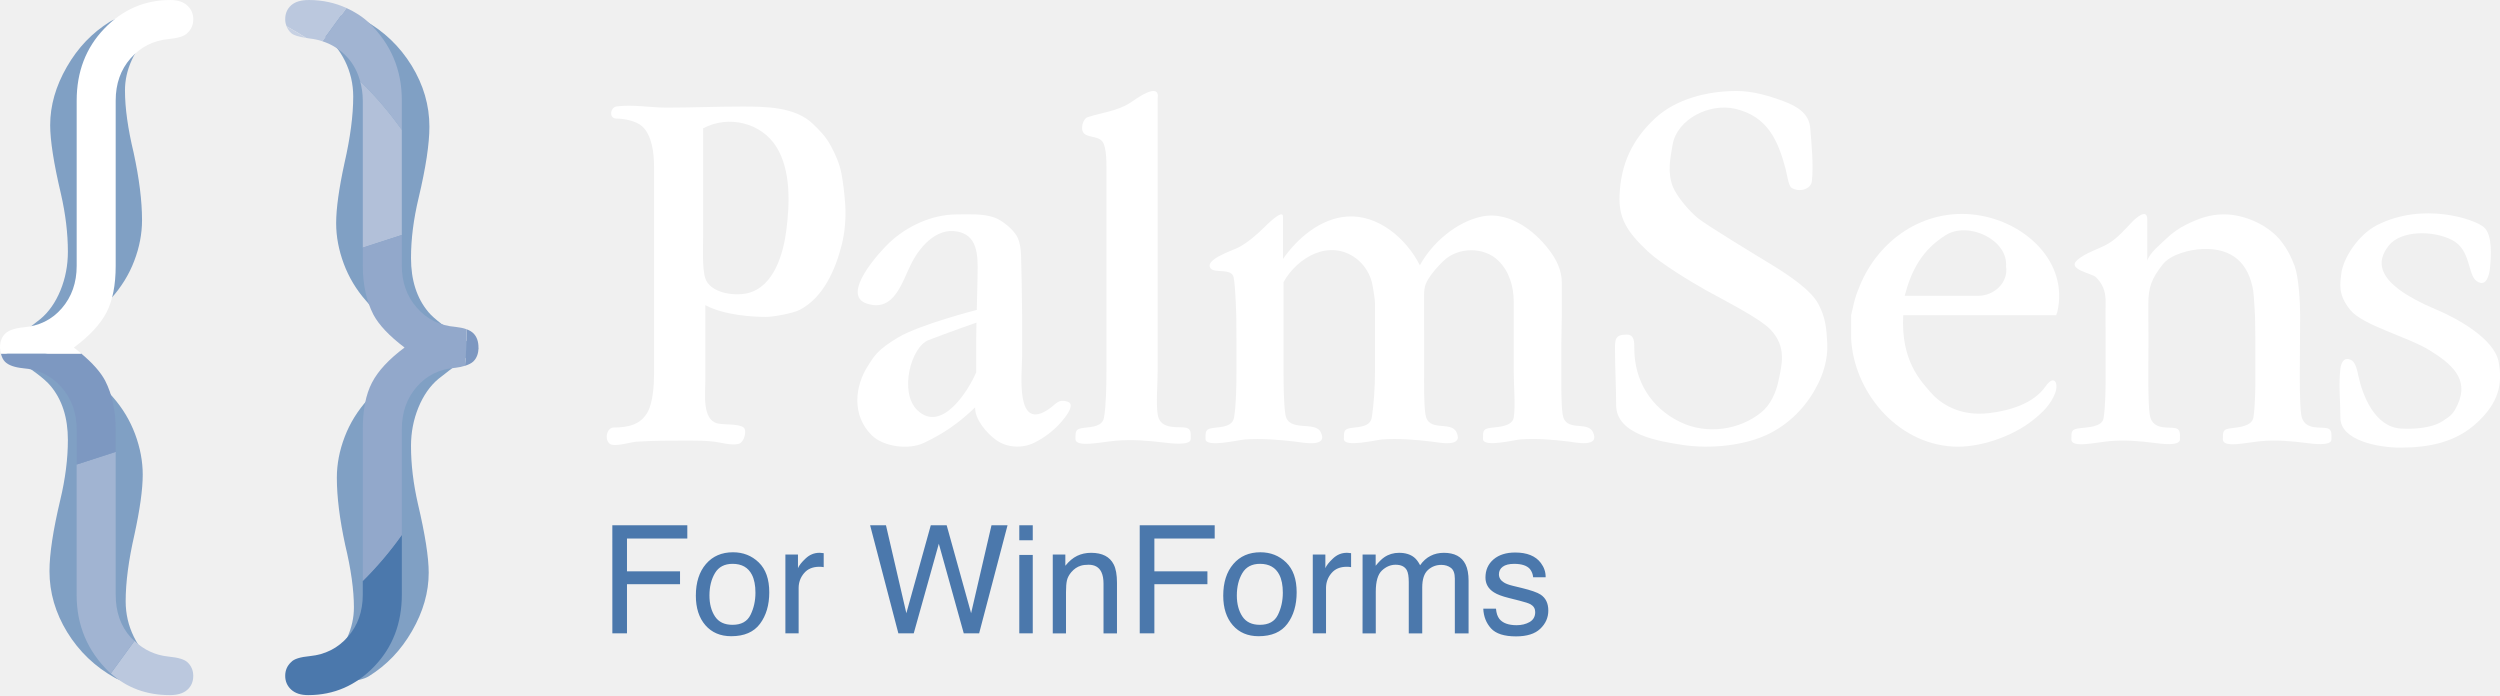
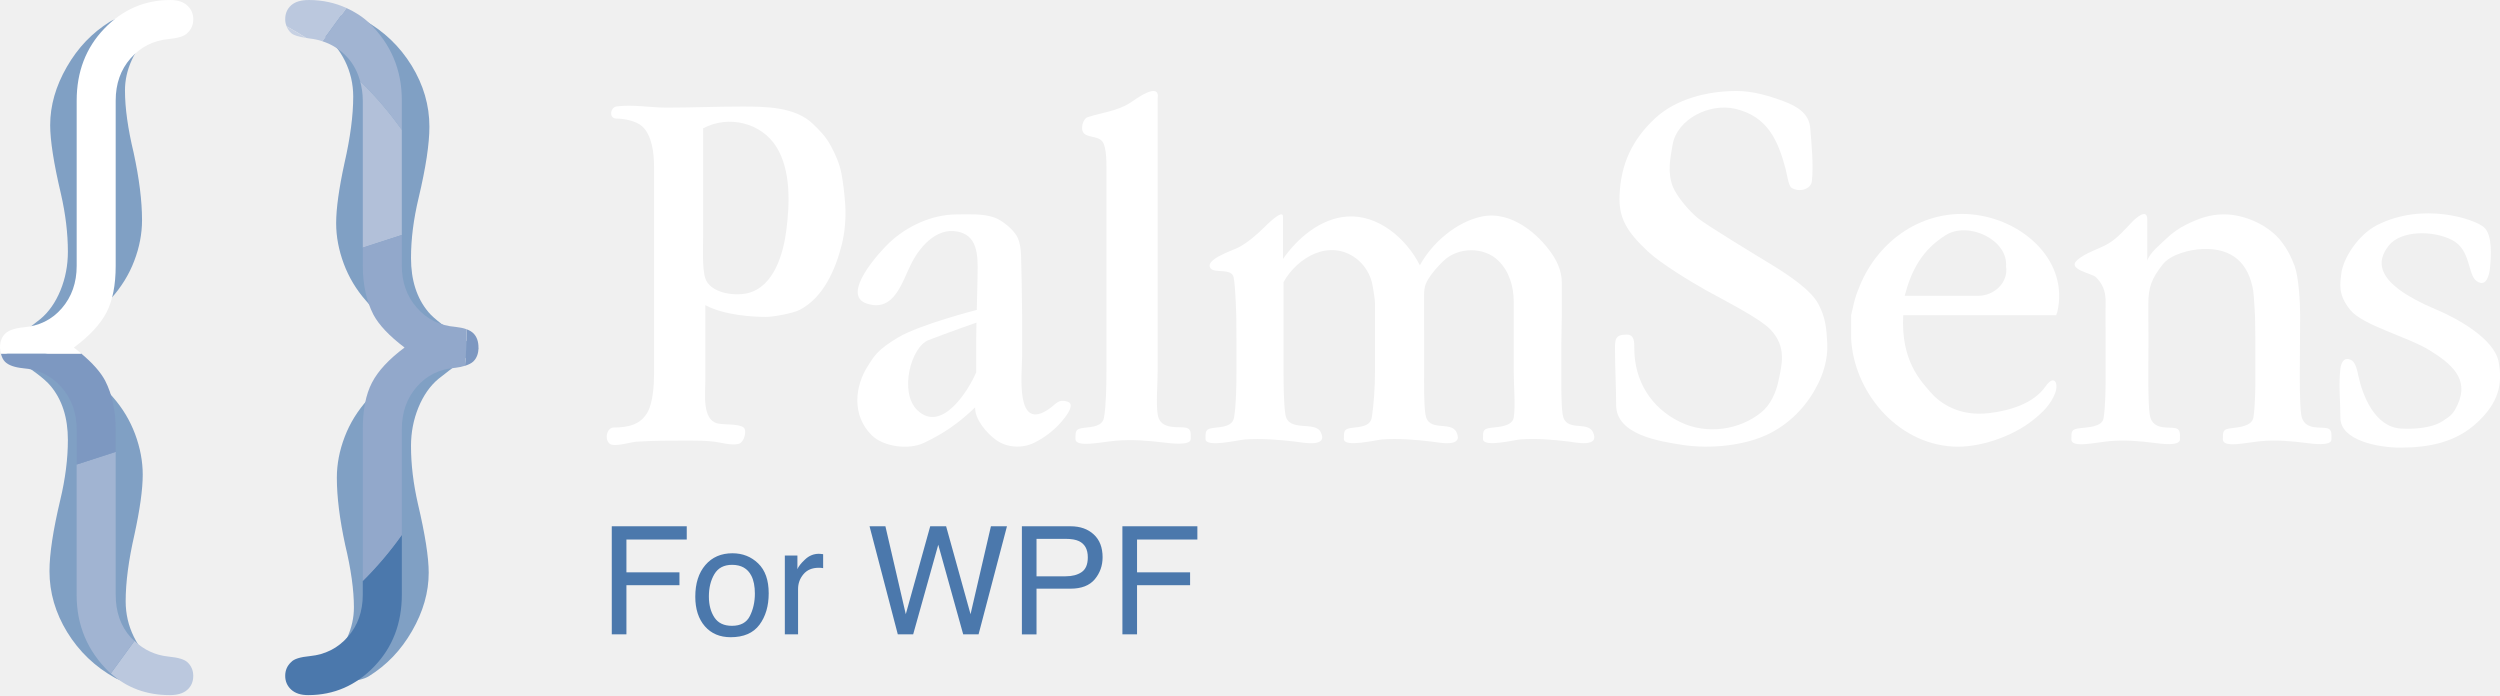
<svg xmlns="http://www.w3.org/2000/svg" width="132.73" height="36.905" version="1.1" viewBox="0 0 132.73 36.905">
  <g transform="translate(-25.93,-20.731)">
    <g fill="#80a0c4">
      <path d="m36.168 21.653c-0.9 0.178-1.656 0.499-2.273 0.964-0.406 0.342-0.73 0.776-0.969 1.302-0.241 0.526-0.361 1.063-0.361 1.611 0 0.928 0.154 2.035 0.463 3.32 0.295 1.367 0.443 2.556 0.443 3.568 0 0.723-0.139 1.449-0.417 2.172-0.276 0.726-0.691 1.396-1.247 2.011-0.528 0.641-1.108 1.14-1.736 1.495-0.628 0.357-1.51 0.685-2.642 0.986v0.082c1.145 0.369 2.053 0.752 2.725 1.148s1.26 0.894 1.764 1.497c0.519 0.588 0.913 1.244 1.184 1.967 0.269 0.726 0.406 1.442 0.406 2.153 0 0.779-0.148 1.844-0.443 3.199-0.309 1.353-0.463 2.529-0.463 3.525 0 0.67 0.146 1.299 0.435 1.888 0.289 0.586 0.663 1.032 1.117 1.331 0.432 0.357 1.104 0.622 2.014 0.8 0 0-3.064 0.646-4.128 0.051-1.067-0.593-1.912-1.403-2.542-2.428-0.628-1.027-0.941-2.105-0.941-3.24 0-0.916 0.191-2.172 0.571-3.773 0.272-1.133 0.406-2.199 0.406-3.197 0-1.177-0.306-2.134-0.923-2.871-0.615-0.738-2.659-1.92-2.659-1.92s1.595-1.203 2.125-1.627c0.443-0.369 0.797-0.875 1.062-1.516 0.263-0.644 0.395-1.326 0.395-2.052 0-0.969-0.122-1.994-0.369-3.074-0.38-1.613-0.571-2.83-0.571-3.65 0-1.039 0.295-2.071 0.886-3.096s1.334-1.8 2.29-2.399 4.398-0.227 4.398-0.227z" />
      <path d="m41.117 56.86c0.9-0.178 1.656-0.499 2.273-0.964 0.406-0.342 0.73-0.776 0.969-1.302 0.241-0.526 0.361-1.063 0.361-1.611 0-0.928-0.154-2.035-0.463-3.32-0.295-1.367-0.443-2.556-0.443-3.568 0-0.723 0.139-1.449 0.417-2.172 0.276-0.726 0.691-1.396 1.247-2.011 0.528-0.641 1.108-1.14 1.736-1.495 0.628-0.357 1.51-0.685 2.642-0.986v-0.082c-1.145-0.369-2.053-0.752-2.725-1.148s-1.26-0.894-1.764-1.497c-0.519-0.588-0.913-1.244-1.184-1.967-0.269-0.726-0.406-1.442-0.406-2.153 0-0.779 0.148-1.844 0.443-3.199 0.309-1.353 0.463-2.529 0.463-3.525 0-0.67-0.146-1.299-0.435-1.888-0.289-0.586-0.663-1.032-1.117-1.331-0.432-0.357-1.104-0.622-2.014-0.8 0 0 3.064-0.646 4.128-0.051 1.067 0.593 1.912 1.403 2.542 2.428 0.628 1.027 0.941 2.105 0.941 3.24 0 0.916-0.191 2.172-0.571 3.773-0.272 1.133-0.406 2.199-0.406 3.197 0 1.177 0.306 2.134 0.923 2.871 0.615 0.738 2.659 1.92 2.659 1.92s-1.595 1.203-2.125 1.627c-0.443 0.369-0.797 0.875-1.062 1.516-0.263 0.644-0.395 1.326-0.395 2.052 0 0.969 0.122 1.994 0.369 3.074 0.38 1.613 0.571 2.83 0.571 3.65 0 1.039-0.295 2.071-0.886 3.096s-1.334 1.8-2.29 2.399-4.398 0.227-4.398 0.227z" />
    </g>
  </g>
  <g transform="translate(-25.93,-20.731)" display="none">
    <path d="m38.763 62.282c12.15 0 22.132-9.43 23.03-21.354h-46.06c0.898 11.924 10.88 21.354 23.03 21.354z" fill="none" />
    <path d="m10.025 37.588h5.684c0.799-11.423 9.938-20.565 21.352-21.396v-5.697c-14.544 0.846-26.221 12.54-27.036 27.092z" fill="#28295e" />
    <path d="m67.5 40.956h-5.697c-0.831 11.414-9.973 20.553-21.396 21.352v5.684c14.552-0.815 26.246-12.492 27.092-27.036z" fill="#bbc8de" />
  </g>
  <g transform="translate(-25.93,-20.731)">
    <path d="m42.315 20.732c-0.406 0-0.715 0.093-0.926 0.28s-0.317 0.435-0.317 0.743c0 0.136 0.028 0.259 0.074 0.373 0.351 0.197 0.699 0.396 1.036 0.614 0.074 0.011 0.124 0.028 0.207 0.036 0.231 0.024 0.448 0.075 0.657 0.142l1.281-1.763c-0.602-0.273-1.267-0.426-2.011-0.426" fill="#bbc8de" />
    <path d="m44.325 21.158-1.281 1.763c0.511 0.163 0.961 0.449 1.342 0.87 0.32 0.354 0.533 0.775 0.662 1.247 0.815 0.792 1.555 1.657 2.215 2.587v-1.579c0-1.609-0.577-2.974-1.731-4.095-0.362-0.341-0.77-0.595-1.206-0.793" fill="#a1b4d2" />
    <path d="m50.693 38.209 8e-3 0.169c0 0.598-0.029 1.19-0.084 1.774 0.19-0.06 0.348-0.135 0.449-0.236 0.179-0.179 0.268-0.423 0.268-0.731 0-0.325-0.09-0.577-0.268-0.756-0.09-0.09-0.214-0.163-0.373-0.22" fill="#7d98c1" />
    <path d="m47.263 49.131c-0.62 0.874-1.313 1.691-2.072 2.444v0.723c0 0.894-0.264 1.641-0.792 2.242s-1.199 0.943-2.011 1.024c-0.52 0.049-0.853 0.154-0.999 0.317-0.211 0.195-0.317 0.439-0.317 0.731s0.106 0.536 0.317 0.731 0.512 0.293 0.902 0.293c1.365 0 2.535-0.508 3.51-1.524s1.463-2.287 1.463-3.815v-3.167" fill="#4b78ac" />
    <path d="m41.145 22.129c0.052 0.133 0.13 0.253 0.243 0.358 0.136 0.122 0.418 0.202 0.792 0.257-0.337-0.218-0.685-0.418-1.036-0.614" fill="#c7d1e3" />
    <path d="m45.048 25.039c0.087 0.319 0.143 0.658 0.143 1.032v7.809l2.072-0.673v-5.58c-0.659-0.93-1.4-1.795-2.215-2.587" fill="#b2c0d9" />
    <path d="m47.263 33.205-2.072 0.673v0.942c0 1.008 0.187 1.877 0.56 2.608 0.293 0.553 0.845 1.138 1.658 1.755-0.829 0.617-1.406 1.239-1.731 1.865s-0.487 1.45-0.487 2.474v8.053c0.759-0.754 1.452-1.57 2.072-2.444v-5.608c0-0.894 0.264-1.645 0.792-2.255 0.528-0.609 1.215-0.946 2.06-1.011 0.197-0.022 0.356-0.06 0.501-0.106 0.055-0.584 0.084-1.176 0.084-1.774l-8e-3 -0.169c-0.158-0.057-0.351-0.097-0.578-0.122-0.829-0.065-1.511-0.402-2.048-1.012-0.536-0.609-0.804-1.361-0.804-2.255v-1.615" fill="#92a8cb" />
    <path d="m33.07 54.758-1.255 1.726c0.847 0.763 1.888 1.152 3.132 1.152 0.406 0 0.715-0.094 0.926-0.28 0.211-0.187 0.317-0.435 0.317-0.743 0-0.293-0.106-0.537-0.317-0.731-0.163-0.146-0.496-0.244-1-0.293-0.705-0.072-1.303-0.357-1.804-0.831" fill="#bbc8de" />
    <path d="m32.071 44.721-2.072 0.673v6.928c0 1.609 0.577 2.974 1.73 4.095l0.086 0.066 1.255-1.726-0.194-0.181c-0.537-0.593-0.804-1.353-0.804-2.279v-7.577" fill="#a1b4d2" />
    <path d="m30.246 39.504h-4.267c0.041 0.171 0.106 0.323 0.219 0.436 0.179 0.179 0.495 0.293 0.951 0.341 0.829 0.065 1.511 0.402 2.048 1.012 0.536 0.609 0.804 1.361 0.804 2.254v1.848l2.072-0.673v-1.174c0-1.007-0.187-1.877-0.561-2.608-0.241-0.456-0.67-0.935-1.265-1.435" fill="#7d98c1" />
    <path d="m29.853 39.184c0.829-0.617 1.406-1.239 1.731-1.865 0.325-0.625 0.488-1.45 0.488-2.474v-8.775c0-0.894 0.264-1.641 0.792-2.242s1.198-0.943 2.011-1.024c0.52-0.049 0.853-0.154 1-0.317 0.211-0.195 0.317-0.439 0.317-0.731s-0.106-0.536-0.317-0.731c-0.212-0.195-0.512-0.293-0.902-0.293-1.365 0-2.535 0.508-3.51 1.524s-1.462 2.287-1.462 3.815v8.775c0 0.894-0.264 1.645-0.792 2.255-0.528 0.609-1.215 0.946-2.06 1.011-0.455 0.049-0.772 0.163-0.951 0.341s-0.268 0.422-0.268 0.731c0 0.12 0.025 0.22 0.05 0.32h4.267c-0.126-0.106-0.25-0.212-0.393-0.32z" fill="#fff" />
    <g display="none" fill="#4b78ac">
      <path d="m58.483 48.499h3.896v0.665h-3.107v1.886h2.725v0.665h-2.725v2.716h-0.789v-5.931z" />
      <path d="m62.902 52.287c0-0.316 0.044-0.611 0.133-0.885 0.088-0.274 0.221-0.512 0.398-0.714s0.395-0.361 0.652-0.478 0.558-0.175 0.901-0.175c0.337 0 0.637 0.058 0.897 0.175 0.26 0.116 0.479 0.275 0.656 0.478s0.31 0.44 0.399 0.714c0.088 0.274 0.133 0.569 0.133 0.885s-0.044 0.609-0.133 0.88-0.222 0.508-0.399 0.71-0.396 0.361-0.656 0.478-0.56 0.174-0.897 0.174c-0.344 0-0.644-0.058-0.901-0.174-0.258-0.116-0.475-0.275-0.652-0.478s-0.31-0.439-0.398-0.71c-0.089-0.271-0.133-0.565-0.133-0.88zm0.748 0c0 0.26 0.034 0.491 0.104 0.693s0.165 0.371 0.287 0.507 0.265 0.24 0.428 0.312c0.164 0.072 0.336 0.108 0.52 0.108s0.355-0.036 0.519-0.108c0.163-0.072 0.306-0.176 0.428-0.312s0.217-0.305 0.287-0.507 0.104-0.433 0.104-0.693-0.035-0.492-0.104-0.694-0.165-0.372-0.287-0.511c-0.122-0.138-0.265-0.244-0.428-0.316-0.164-0.072-0.336-0.108-0.519-0.108s-0.356 0.036-0.52 0.108c-0.163 0.072-0.306 0.178-0.428 0.316-0.122 0.139-0.217 0.309-0.287 0.511s-0.104 0.434-0.104 0.694z" />
      <path d="m67.878 50.136h0.665v0.905h0.017c0.171-0.349 0.382-0.606 0.631-0.772 0.249-0.167 0.565-0.244 0.947-0.233v0.748c-0.282 0-0.523 0.039-0.723 0.116s-0.36 0.191-0.482 0.34-0.21 0.333-0.266 0.548c-0.056 0.216-0.083 0.46-0.083 0.731v1.911h-0.706z" />
      <path d="m73.095 48.499h2.035c0.914 0 1.617 0.232 2.11 0.698 0.493 0.465 0.739 1.174 0.739 2.126 0 0.499-0.055 0.94-0.166 1.325s-0.282 0.709-0.515 0.972c-0.232 0.263-0.529 0.464-0.889 0.603-0.36 0.138-0.787 0.208-1.279 0.208h-2.035v-5.931zm0.789 5.267h1.312c0.088 0 0.199-7e-3 0.333-0.021 0.133-0.014 0.274-0.047 0.423-0.1 0.15-0.052 0.298-0.128 0.444-0.229 0.147-0.1 0.278-0.235 0.395-0.407 0.116-0.172 0.211-0.386 0.286-0.644 0.075-0.257 0.112-0.569 0.112-0.935 0-0.354-0.035-0.671-0.104-0.951s-0.183-0.517-0.34-0.71-0.361-0.343-0.61-0.449c-0.25-0.105-0.557-0.158-0.922-0.158h-1.329v4.602z" />
      <path d="m82.498 53.068c-0.094 0.477-0.302 0.839-0.624 1.088s-0.727 0.374-1.215 0.374c-0.344 0-0.643-0.057-0.895-0.17-0.253-0.113-0.465-0.27-0.637-0.469s-0.301-0.438-0.387-0.714c-0.086-0.277-0.135-0.579-0.146-0.905 0-0.321 0.05-0.619 0.15-0.893s0.239-0.511 0.419-0.71 0.393-0.354 0.64-0.465c0.246-0.111 0.516-0.167 0.81-0.167 0.382 0 0.699 0.079 0.951 0.237s0.454 0.359 0.606 0.603 0.258 0.509 0.316 0.797 0.082 0.562 0.07 0.822h-3.214c-6e-3 0.188 0.017 0.367 0.066 0.536 0.05 0.169 0.13 0.319 0.241 0.449s0.252 0.234 0.424 0.312c0.171 0.078 0.374 0.116 0.606 0.116 0.293 0 0.537-0.069 0.731-0.208 0.194-0.138 0.321-0.349 0.382-0.631h0.706zm-0.689-1.196c-0.011-0.166-0.048-0.324-0.112-0.474-0.064-0.149-0.15-0.278-0.258-0.386s-0.237-0.194-0.386-0.257-0.31-0.096-0.482-0.096c-0.183 0-0.347 0.032-0.494 0.096-0.146 0.063-0.273 0.151-0.378 0.262s-0.188 0.24-0.249 0.386c-0.061 0.147-0.097 0.303-0.108 0.469z" />
      <path d="m85.223 54.43h-0.756l-1.595-4.294h0.789l1.205 3.58h0.017l1.171-3.58h0.739z" />
      <path d="m91.112 53.068c-0.094 0.477-0.302 0.839-0.624 1.088s-0.727 0.374-1.215 0.374c-0.344 0-0.643-0.057-0.895-0.17-0.253-0.113-0.465-0.27-0.637-0.469s-0.301-0.438-0.387-0.714c-0.086-0.277-0.135-0.579-0.146-0.905 0-0.321 0.05-0.619 0.15-0.893s0.239-0.511 0.419-0.71 0.393-0.354 0.64-0.465c0.246-0.111 0.516-0.167 0.81-0.167 0.382 0 0.699 0.079 0.951 0.237s0.454 0.359 0.606 0.603 0.258 0.509 0.316 0.797 0.082 0.562 0.07 0.822h-3.214c-6e-3 0.188 0.017 0.367 0.066 0.536 0.05 0.169 0.13 0.319 0.241 0.449s0.252 0.234 0.424 0.312c0.171 0.078 0.374 0.116 0.606 0.116 0.293 0 0.537-0.069 0.731-0.208 0.194-0.138 0.321-0.349 0.382-0.631h0.706zm-0.69-1.196c-0.011-0.166-0.048-0.324-0.112-0.474-0.064-0.149-0.15-0.278-0.258-0.386s-0.237-0.194-0.386-0.257-0.31-0.096-0.482-0.096c-0.183 0-0.347 0.032-0.494 0.096-0.146 0.063-0.273 0.151-0.378 0.262s-0.188 0.24-0.249 0.386c-0.061 0.147-0.097 0.303-0.108 0.469z" />
      <path d="m91.942 48.499h0.706v5.931h-0.706z" />
      <path d="m93.512 52.287c0-0.316 0.044-0.611 0.133-0.885 0.088-0.274 0.221-0.512 0.398-0.714s0.395-0.361 0.652-0.478 0.558-0.175 0.901-0.175c0.337 0 0.637 0.058 0.897 0.175 0.26 0.116 0.479 0.275 0.656 0.478s0.31 0.44 0.399 0.714c0.088 0.274 0.133 0.569 0.133 0.885s-0.044 0.609-0.133 0.88-0.222 0.508-0.399 0.71-0.396 0.361-0.656 0.478-0.56 0.174-0.897 0.174c-0.344 0-0.644-0.058-0.901-0.174-0.258-0.116-0.475-0.275-0.652-0.478s-0.31-0.439-0.398-0.71c-0.089-0.271-0.133-0.565-0.133-0.88zm0.748 0c0 0.26 0.034 0.491 0.104 0.693s0.165 0.371 0.287 0.507 0.265 0.24 0.428 0.312c0.164 0.072 0.336 0.108 0.52 0.108s0.355-0.036 0.519-0.108c0.163-0.072 0.306-0.176 0.428-0.312s0.217-0.305 0.287-0.507 0.104-0.433 0.104-0.693-0.035-0.492-0.104-0.694-0.165-0.372-0.287-0.511c-0.122-0.138-0.265-0.244-0.428-0.316-0.164-0.072-0.336-0.108-0.519-0.108s-0.356 0.036-0.52 0.108c-0.163 0.072-0.306 0.178-0.428 0.316-0.122 0.139-0.217 0.309-0.287 0.511s-0.104 0.434-0.104 0.694z" />
      <path d="m98.538 50.136h0.706v0.581h0.017c0.116-0.238 0.299-0.411 0.548-0.519s0.523-0.162 0.822-0.162c0.332 0 0.622 0.061 0.868 0.183s0.451 0.287 0.615 0.494c0.163 0.208 0.287 0.447 0.37 0.718s0.125 0.56 0.125 0.864-0.04 0.593-0.121 0.864c-0.08 0.271-0.202 0.508-0.365 0.71-0.164 0.202-0.369 0.363-0.615 0.481-0.247 0.119-0.533 0.179-0.86 0.179-0.111 0-0.23-0.011-0.357-0.033s-0.254-0.06-0.382-0.112c-0.127-0.052-0.248-0.122-0.361-0.208-0.114-0.086-0.209-0.192-0.287-0.32h-0.017v2.218h-0.706v-5.939zm3.323 2.11c0-0.2-0.026-0.395-0.079-0.586s-0.133-0.361-0.241-0.511-0.247-0.269-0.416-0.357c-0.169-0.089-0.367-0.133-0.594-0.133-0.238 0-0.44 0.047-0.606 0.142s-0.302 0.217-0.407 0.37c-0.105 0.152-0.181 0.325-0.229 0.519-0.047 0.194-0.07 0.39-0.07 0.59 0 0.21 0.025 0.414 0.075 0.61 0.05 0.197 0.129 0.37 0.237 0.519 0.108 0.15 0.248 0.27 0.419 0.362 0.171 0.091 0.379 0.137 0.623 0.137 0.238 0 0.44-0.047 0.606-0.141s0.299-0.219 0.398-0.374c0.1-0.155 0.172-0.332 0.216-0.531 0.044-0.2 0.066-0.404 0.066-0.615z" />
      <path d="m107.11 53.068c-0.094 0.477-0.302 0.839-0.624 1.088s-0.727 0.374-1.215 0.374c-0.344 0-0.643-0.057-0.895-0.17-0.253-0.113-0.465-0.27-0.637-0.469s-0.301-0.438-0.387-0.714c-0.086-0.277-0.135-0.579-0.146-0.905 0-0.321 0.05-0.619 0.15-0.893s0.239-0.511 0.419-0.71 0.393-0.354 0.64-0.465c0.246-0.111 0.516-0.167 0.81-0.167 0.382 0 0.699 0.079 0.951 0.237s0.454 0.359 0.606 0.603 0.258 0.509 0.316 0.797 0.082 0.562 0.07 0.822h-3.214c-6e-3 0.188 0.017 0.367 0.066 0.536 0.05 0.169 0.13 0.319 0.241 0.449s0.252 0.234 0.424 0.312c0.171 0.078 0.374 0.116 0.606 0.116 0.293 0 0.537-0.069 0.731-0.208 0.194-0.138 0.321-0.349 0.382-0.631h0.706zm-0.689-1.196c-0.011-0.166-0.048-0.324-0.112-0.474-0.064-0.149-0.15-0.278-0.258-0.386s-0.237-0.194-0.386-0.257-0.31-0.096-0.482-0.096c-0.183 0-0.347 0.032-0.494 0.096-0.146 0.063-0.273 0.151-0.378 0.262s-0.188 0.24-0.249 0.386c-0.061 0.147-0.097 0.303-0.108 0.469z" />
      <path d="m107.88 50.136h0.665v0.905h0.017c0.171-0.349 0.382-0.606 0.631-0.772 0.249-0.167 0.565-0.244 0.947-0.233v0.748c-0.282 0-0.523 0.039-0.723 0.116s-0.36 0.191-0.482 0.34-0.21 0.333-0.266 0.548c-0.056 0.216-0.083 0.46-0.083 0.731v1.911h-0.706z" />
      <path d="m111.1 53.076c6e-3 0.161 0.042 0.293 0.108 0.399 0.066 0.105 0.153 0.189 0.262 0.253 0.108 0.064 0.229 0.11 0.365 0.137 0.136 0.028 0.275 0.042 0.419 0.042 0.111 0 0.227-8e-3 0.349-0.025s0.234-0.047 0.336-0.091 0.187-0.109 0.253-0.195c0.066-0.085 0.1-0.195 0.1-0.328 0-0.138-0.041-0.25-0.121-0.336-0.08-0.085-0.186-0.156-0.315-0.212-0.13-0.055-0.28-0.101-0.449-0.137s-0.342-0.073-0.519-0.112-0.349-0.086-0.515-0.141-0.316-0.127-0.449-0.216-0.24-0.202-0.32-0.341c-0.08-0.138-0.12-0.31-0.12-0.515 0-0.216 0.048-0.401 0.145-0.557 0.097-0.155 0.222-0.281 0.374-0.378s0.324-0.169 0.515-0.216 0.38-0.071 0.569-0.071c0.238 0 0.461 0.021 0.668 0.062 0.208 0.042 0.391 0.114 0.548 0.216 0.158 0.103 0.284 0.241 0.378 0.416s0.15 0.392 0.167 0.652h-0.706c-0.011-0.138-0.049-0.253-0.112-0.345-0.064-0.091-0.141-0.165-0.232-0.22-0.092-0.056-0.194-0.096-0.308-0.121s-0.229-0.038-0.345-0.038c-0.105 0-0.212 9e-3 -0.32 0.025s-0.207 0.046-0.295 0.088-0.161 0.099-0.216 0.171c-0.056 0.072-0.083 0.162-0.083 0.268 0 0.128 0.042 0.231 0.128 0.309s0.195 0.144 0.328 0.197 0.283 0.098 0.449 0.134 0.333 0.074 0.499 0.112c0.177 0.039 0.35 0.085 0.519 0.141s0.318 0.128 0.449 0.22c0.13 0.091 0.235 0.206 0.315 0.343 0.08 0.138 0.121 0.309 0.121 0.514 0 0.254-0.054 0.468-0.162 0.642s-0.249 0.313-0.424 0.418c-0.174 0.104-0.371 0.179-0.589 0.224-0.219 0.044-0.437 0.066-0.652 0.066-0.244 0-0.472-0.026-0.685-0.079s-0.403-0.136-0.569-0.25c-0.166-0.113-0.299-0.263-0.398-0.449-0.1-0.185-0.155-0.411-0.167-0.677h0.706z" />
    </g>
    <g fill="#fff">
      <path d="m122.46 36.856c-0.377-0.718-1.556-1.521-2.592-2.145-0.655-0.396-3.306-2.005-3.796-2.4-0.45-0.362-1.13-1.165-1.326-1.666-0.29-0.741-0.152-1.456-0.015-2.228 0.241-1.369 1.96-2.227 3.328-1.909 1.709 0.397 2.272 1.679 2.671 3.189 0.058 0.218 0.155 0.906 0.313 1.004 0.423 0.262 1.043 0.08 1.086-0.366 0.088-0.904-0.018-1.89-0.089-2.797-0.063-0.773-0.666-1.154-1.43-1.437-0.782-0.293-1.632-0.539-2.485-0.539-1.544 0-3.222 0.418-4.343 1.469-1.217 1.141-1.8 2.438-1.867 4.067-0.05 1.195 0.364 1.914 1.507 2.986 0.691 0.646 2.297 1.616 3.091 2.062 0.794 0.445 2.798 1.449 3.396 2.063 0.916 0.943 0.609 1.922 0.444 2.744-0.126 0.618-0.428 1.275-0.906 1.665-1.144 0.936-2.876 1.203-4.281 0.534-1.599-0.761-2.468-2.225-2.468-3.923 0-0.337 0.012-0.734-0.404-0.734-0.61 0-0.621 0.243-0.621 0.784 0 0.986 0.061 1.967 0.061 2.953 0 1.581 2.292 1.931 3.524 2.12 1.502 0.231 3.423 0.04 4.733-0.664 1.109-0.594 1.935-1.512 2.471-2.595 0.22-0.445 0.527-1.239 0.481-2.132s-0.105-1.391-0.481-2.106z" />
      <path d="m63.378 36.933c1.025 0.544 2.547 0.624 3.218 0.624 0.395 0 1.436-0.192 1.788-0.373 1.259-0.649 1.903-2.145 2.23-3.435 0.175-0.691 0.236-1.436 0.191-2.147-0.03-0.485-0.11-1.2-0.205-1.68-0.092-0.468-0.298-0.968-0.561-1.45-0.276-0.503-0.55-0.775-0.943-1.157-0.949-0.923-2.542-0.927-3.79-0.927-1.34 0-2.68 0.057-3.987 0.057-0.882 0-1.747-0.175-2.644-0.065-0.345 0.041-0.44 0.646-0.015 0.646 0.405 0 1.047 0.126 1.357 0.405 0.535 0.479 0.637 1.461 0.637 2.103v11.122c0 0.538-0.067 1.421-0.313 1.903-0.358 0.705-1.03 0.87-1.828 0.87-0.374 0-0.503 0.65-0.205 0.867 0.248 0.182 1.128-0.098 1.414-0.115 0.924-0.059 1.853-0.059 2.781-0.059 0.453 0 0.9 5e-3 1.349 0.059 0.405 0.049 0.904 0.217 1.293 0.115 0.316-0.081 0.446-0.727 0.265-0.868-0.271-0.213-1.02-0.128-1.395-0.219-0.816-0.202-0.638-1.605-0.638-2.22v-4.054zm-0.119-9.389c1.352-0.719 3.092-0.298 3.892 0.986 0.776 1.246 0.706 3.018 0.53 4.405-0.154 1.207-0.633 3.022-2.064 3.362-0.75 0.177-1.987-0.031-2.239-0.783-0.172-0.512-0.118-1.625-0.118-2.216v-5.753z" />
      <path d="m82.603 42.053c-0.476-0.147-0.586 0.105-0.934 0.357-1.872 1.347-1.473-1.876-1.473-2.742v-2.235c0-0.735-0.042-2.947-0.057-3.182-0.017-0.289-0.047-0.592-0.17-0.877-0.186-0.442-0.854-0.963-1.247-1.095-0.638-0.215-1.293-0.165-1.983-0.165-1.334 0-2.675 0.625-3.625 1.533-0.482 0.461-2.579 2.74-1.163 3.202 1.479 0.485 1.879-1.192 2.381-2.161 0.491-0.95 1.466-2.037 2.691-1.588 0.959 0.351 0.804 1.665 0.804 2.488 0 0.194-0.02 0.814-0.038 1.596 0 0-3.009 0.774-4.157 1.452-1.146 0.678-1.311 1.04-1.595 1.475-0.75 1.145-0.879 2.675 0.169 3.722 0.624 0.622 1.969 0.798 2.779 0.411 1.079-0.515 1.845-1.05 2.717-1.886-0.03 0.632 0.632 1.4 1.134 1.748 0.564 0.394 1.354 0.444 1.987 0.139 0.645-0.314 1.217-0.781 1.64-1.343 0.128-0.168 0.545-0.723 0.141-0.848zm-4.844-3.367v1.808c-0.393 0.948-1.837 3.269-3.129 2.011-0.973-0.945-0.34-3.355 0.598-3.718 0.937-0.363 2.544-0.93 2.544-0.93-8e-3 0.323-0.013 0.828-0.013 0.828z" />
      <path d="m87.393 37.609v-11.633c0.15-0.986-1.247 0.08-1.475 0.223-0.688 0.433-1.477 0.504-2.238 0.751-0.27 0.089-0.408 0.66-0.197 0.864 0.268 0.264 0.86 0.097 1.048 0.558 0.18 0.443 0.142 1.327 0.142 1.94v10.132c0 0.818-0.02 1.827-0.129 2.453-0.082 0.478-0.63 0.497-1.047 0.546-0.466 0.057-0.468 0.15-0.468 0.593 0 0.478 1.349 0.162 2.141 0.094 0.883-0.076 1.695-5e-3 2.573 0.098 0.268 0.031 1.409 0.19 1.405-0.19-3e-3 -0.323 0.065-0.594-0.404-0.617s-1.237 0.064-1.351-0.69c-0.093-0.619 0-1.597 0-2.361v-2.76z" />
      <path d="m108.85 37.609v-1.869c0-0.67-0.304-1.22-0.566-1.592-0.679-0.965-2.104-2.251-3.683-1.921-1.325 0.276-2.626 1.374-3.287 2.589-0.722-1.425-2.209-2.698-3.853-2.589-1.437 0.096-2.666 1.174-3.415 2.255v-2.255c0-0.445-0.944 0.526-1.004 0.584-0.398 0.39-0.91 0.837-1.413 1.085-0.298 0.147-1.784 0.626-1.42 1.088 0.211 0.268 1.114-0.034 1.218 0.474 0.106 0.506 0.141 2.152 0.141 2.152l8e-3 1.275v1.56c0 0.818-0.02 1.827-0.128 2.453-0.082 0.478-0.631 0.497-1.047 0.546-0.467 0.057-0.468 0.15-0.468 0.593 0 0.478 1.747 0.049 2.096 0.025 0.885-0.06 1.786 0.012 2.663 0.114 0.372 0.043 1.782 0.346 1.358-0.503-0.306-0.617-1.729 0.036-1.877-0.943-0.091-0.619-0.097-1.597-0.097-2.361v-4.661c0.727-1.31 2.429-2.302 3.835-1.27 0.44 0.323 0.815 0.866 0.909 1.548 0.04 0.295 0.112 0.587 0.112 0.891v3.567c0 0.818-0.067 1.827-0.172 2.453-0.08 0.478-0.616 0.497-1.024 0.546-0.454 0.057-0.456 0.15-0.456 0.593 0 0.478 1.704 0.049 2.047 0.025 0.863-0.06 1.744 0.012 2.6 0.114 0.364 0.043 1.74 0.346 1.328-0.503-0.299-0.617-1.502 0.036-1.646-0.943-0.09-0.619-0.069-1.597-0.069-2.361v-1.485l-3e-3 -1.275v-0.926c0-0.471-0.023-0.742 0.228-1.143 0.225-0.36 0.493-0.651 0.792-0.946 0.766-0.753 2.16-0.779 2.933-0.014 0.577 0.571 0.807 1.383 0.807 2.176v3.687c0 0.818 0.101 1.827 0 2.453-0.08 0.478-0.789 0.497-1.189 0.546-0.443 0.057-0.444 0.15-0.444 0.593 0 0.478 1.665 0.049 2 0.025 0.843-0.06 1.704 0.012 2.541 0.114 0.354 0.043 1.699 0.346 1.297-0.503-0.292-0.617-1.468 0.036-1.609-0.943-0.087-0.619-0.067-1.597-0.067-2.361v-1.485l0.021-1.275z" />
      <path d="m132 37.132c-0.011 0.03 0 0 0 0z" />
      <path d="m130.85 32.14c-2.809-0.375-5.199 1.364-6.178 3.759-0.143 0.354-0.242 0.601-0.323 0.963-0.067 0.296-0.138 0.602-0.138 0.602v1.229c0.125 2.768 2.368 5.566 5.393 5.747 1.393 0.085 3.153-0.529 4.236-1.385 0.541-0.426 0.979-0.858 1.205-1.461 0.188-0.504-0.041-1.022-0.513-0.348-0.644 0.924-1.928 1.294-3.013 1.42-1.596 0.185-2.609-0.543-3.106-1.125s-1.57-1.652-1.437-4.076h8.121c6e-3 -0.02 0.021-0.06 0.058-0.168 0.625-2.646-1.719-4.811-4.306-5.155zm0.105 4.296h-3.902c0.36-1.373 0.931-2.438 2.182-3.223 1.187-0.744 3.317 0.237 3.2 1.666 0.133 0.844-0.623 1.557-1.481 1.557z" />
      <path d="m155.25 37.156c-3.311-1.4-3.152-2.562-2.489-3.394 0.644-0.807 2.355-0.809 3.358-0.286 1.02 0.532 0.803 1.835 1.308 2.183 0.521 0.359 0.668-0.361 0.702-0.71 0.059-0.598 0.143-1.75-0.324-2.154-0.515-0.446-3.261-1.349-5.68-0.108-0.994 0.51-1.804 1.766-1.894 2.592-0.059 0.536-0.184 1.095 0.485 1.914 0.67 0.818 3.047 1.42 4.195 2.128s2.127 1.51 1.506 2.875c-0.219 0.479-0.339 0.601-0.835 0.911-0.588 0.367-1.541 0.414-2.179 0.377-1.391-0.078-2.042-1.766-2.261-2.791-0.046-0.223-0.132-0.702-0.367-0.836-0.402-0.225-0.552 0.155-0.588 0.439-0.104 0.848 0 1.764 0 2.618 0 1.219 2.065 1.583 3.152 1.583 1.584 0 3.009-0.293 4.13-1.353 1.092-1.025 1.344-1.983 1.119-3.196-0.225-1.212-2.126-2.281-3.338-2.794z" />
      <path d="m148.05 37.501c0-0.743-0.079-2.072-0.298-2.66-0.19-0.506-0.372-0.845-0.652-1.225-0.688-0.936-2.005-1.504-3.087-1.504-0.755 0-1.314 0.206-1.984 0.529-0.383 0.186-0.775 0.456-1.077 0.752-0.326 0.319-0.861 0.725-1.02 1.17v-2.187c0-0.592-0.573-0.099-0.793 0.126-0.378 0.39-0.783 0.874-1.263 1.156-0.521 0.308-1.27 0.498-1.696 0.915-0.475 0.467 0.831 0.682 1.02 0.868 0.36 0.353 0.503 0.727 0.52 1.198 4e-3 0.171-2e-3 0.836-2e-3 0.836l2e-3 1.281v2.283c0 0.167-4e-3 1.269-0.107 1.895-0.077 0.478-0.876 0.482-1.269 0.532-0.439 0.057-0.441 0.15-0.441 0.593 0 0.478 1.271 0.162 2.017 0.094 0.832-0.076 1.597-5e-3 2.424 0.098 0.252 0.031 1.327 0.19 1.324-0.19-3e-3 -0.323 0.061-0.594-0.381-0.617s-1.118 0.042-1.226-0.712c-0.088-0.619-0.072-2.094-0.072-2.374 0-0.41 8e-3 -1.616 8e-3 -1.616l-8e-3 -1.282v-0.557c0-0.965 0.184-1.375 0.749-2.115 0.427-0.562 1.475-0.812 2.141-0.837 1.572-0.059 2.431 0.755 2.677 2.203 0.035 0.209 0.098 1.347 0.098 1.347l0.017 1.24v2.283s0 1.24-0.102 1.866c-0.077 0.478-0.789 0.527-1.182 0.576-0.439 0.057-0.441 0.15-0.441 0.593 0 0.478 1.271 0.162 2.017 0.094 0.832-0.076 1.597-5e-3 2.424 0.098 0.252 0.031 1.327 0.19 1.324-0.19-3e-3 -0.323 0.061-0.594-0.381-0.617s-1.118 0.042-1.226-0.712c-0.088-0.619-0.072-2.094-0.072-2.374 0 0 0.017-2.113 0.017-2.856z" />
    </g>
-     <path d="m58.44 48.619h3.981v0.703h-3.203v1.742h2.816v0.684h-2.816v2.609h-0.777zm6.379 5.285q0.699 0 0.957-0.527 0.262-0.531 0.262-1.18 0-0.586-0.188-0.953-0.297-0.578-1.023-0.578-0.645 0-0.938 0.492-0.293 0.492-0.293 1.188 0 0.668 0.293 1.113 0.293 0.445 0.93 0.445zm0.027-3.852q0.809 0 1.367 0.539 0.559 0.539 0.559 1.586 0 1.012-0.492 1.672-0.492 0.66-1.527 0.66-0.863 0-1.371-0.582-0.508-0.586-0.508-1.57 0-1.055 0.535-1.68 0.535-0.625 1.438-0.625zm-0.023 0.02m2.805 0.102h0.668v0.723q0.082-0.211 0.402-0.512 0.32-0.305 0.738-0.305 0.02 0 0.066 0.004 0.047 0.004 0.16 0.016v0.742q-0.062-0.012-0.117-0.016-0.051-0.004-0.113-0.004-0.531 0-0.816 0.344-0.285 0.34-0.285 0.785v2.406h-0.703zm5.34-1.555 1.082 4.668 1.297-4.668h0.844l1.297 4.668 1.082-4.668h0.852l-1.508 5.738h-0.816l-1.324-4.758-1.332 4.758h-0.816l-1.5-5.738zm7.078 1.574h0.715v4.164h-0.715zm0-1.574h0.715v0.797h-0.715zm1.777 1.555h0.668v0.594q0.297-0.367 0.629-0.527 0.332-0.16 0.738-0.16 0.891 0 1.203 0.621 0.172 0.34 0.172 0.973v2.684h-0.715v-2.637q0-0.383-0.113-0.617-0.188-0.391-0.68-0.391-0.25 0-0.41 0.051-0.289 0.086-0.508 0.344-0.176 0.207-0.23 0.43-0.051 0.219-0.051 0.629v2.191h-0.703zm1.652-0.102m2.965-1.453h3.981v0.703h-3.203v1.742h2.816v0.684h-2.816v2.609h-0.777zm6.379 5.285q0.699 0 0.957-0.527 0.262-0.531 0.262-1.18 0-0.586-0.188-0.953-0.297-0.578-1.023-0.578-0.645 0-0.938 0.492-0.293 0.492-0.293 1.188 0 0.668 0.293 1.113 0.293 0.445 0.93 0.445zm0.027-3.852q0.809 0 1.367 0.539 0.559 0.539 0.559 1.586 0 1.012-0.492 1.672-0.492 0.66-1.527 0.66-0.863 0-1.371-0.582-0.508-0.586-0.508-1.57 0-1.055 0.535-1.68 0.535-0.625 1.438-0.625zm-0.023 0.02m2.805 0.102h0.668v0.723q0.082-0.211 0.402-0.512 0.32-0.305 0.738-0.305 0.019 0 0.066 0.004t0.16 0.016v0.742q-0.062-0.012-0.117-0.016-0.051-0.004-0.113-0.004-0.531 0-0.816 0.344-0.285 0.34-0.285 0.785v2.406h-0.703zm2.644 0h0.695v0.594q0.25-0.309 0.453-0.449 0.348-0.238 0.789-0.238 0.5 0 0.805 0.246 0.172 0.141 0.312 0.414 0.234-0.336 0.551-0.496 0.316-0.164 0.711-0.164 0.844 0 1.148 0.609 0.164 0.328 0.164 0.883v2.785h-0.73v-2.906q0-0.418-0.211-0.574-0.207-0.156-0.508-0.156-0.414 0-0.715 0.277-0.297 0.277-0.297 0.926v2.434h-0.715v-2.731q0-0.426-0.102-0.621-0.16-0.293-0.598-0.293-0.398 0-0.727 0.309-0.324 0.309-0.324 1.117v2.219h-0.703zm7.082 2.871q0.031 0.352 0.176 0.539 0.266 0.34 0.922 0.34 0.391 0 0.688-0.168 0.297-0.172 0.297-0.527 0-0.27-0.238-0.41-0.152-0.086-0.602-0.199l-0.559-0.141q-0.535-0.133-0.789-0.297-0.453-0.285-0.453-0.789 0-0.594 0.426-0.961 0.43-0.367 1.152-0.367 0.945 0 1.363 0.555 0.262 0.352 0.254 0.758h-0.664q-0.019-0.238-0.168-0.434-0.242-0.277-0.84-0.277-0.398 0-0.605 0.152-0.203 0.152-0.203 0.402 0 0.273 0.27 0.438 0.156 0.098 0.461 0.172l0.465 0.113q0.758 0.184 1.016 0.355 0.41 0.27 0.41 0.848 0 0.559-0.426 0.965-0.422 0.406-1.289 0.406-0.934 0-1.324-0.422-0.387-0.426-0.414-1.051z" fill="#4b78ac" stroke-width=".929" aria-label="For WinForms" />
+     <path d="m58.41 48.672h3.981v0.703h-3.203v1.742h2.816v0.684h-2.816v2.609h-0.777zm6.379 5.285q0.699 0 0.957-0.527 0.262-0.531 0.262-1.18 0-0.586-0.188-0.953-0.297-0.578-1.023-0.578-0.645 0-0.938 0.492-0.293 0.492-0.293 1.188 0 0.668 0.293 1.113 0.293 0.445 0.93 0.445zm0.027-3.852q0.809 0 1.367 0.539 0.559 0.539 0.559 1.586 0 1.012-0.492 1.672-0.492 0.66-1.527 0.66-0.863 0-1.371-0.582-0.508-0.586-0.508-1.57 0-1.055 0.535-1.68t1.438-0.625zm-0.023 0.02m2.805 0.102h0.668v0.723q0.082-0.211 0.402-0.512 0.32-0.305 0.738-0.305 0.02 0 0.066 0.004 0.047 0.004 0.16 0.016v0.742q-0.062-0.012-0.117-0.016-0.051-0.004-0.113-0.004-0.531 0-0.816 0.344-0.285 0.34-0.285 0.785v2.406h-0.703zm5.34-1.555 1.082 4.668 1.297-4.668h0.844l1.297 4.668 1.082-4.668h0.852l-1.508 5.738h-0.816l-1.324-4.758-1.332 4.758h-0.816l-1.5-5.738zm7.246 0h2.582q0.766 0 1.234 0.434 0.469 0.43 0.469 1.211 0 0.672-0.418 1.172-0.418 0.496-1.285 0.496h-1.805v2.426h-0.777zm3.5 1.648q0-0.633-0.469-0.859-0.258-0.121-0.707-0.121h-1.547v1.988h1.547q0.523 0 0.848-0.223 0.328-0.223 0.328-0.785zm1.836-1.648h3.981v0.703h-3.203v1.742h2.816v0.684h-2.816v2.609h-0.777z" fill="#4b78ac" stroke-width=".929" aria-label="For WPF" />
  </g>
</svg>
